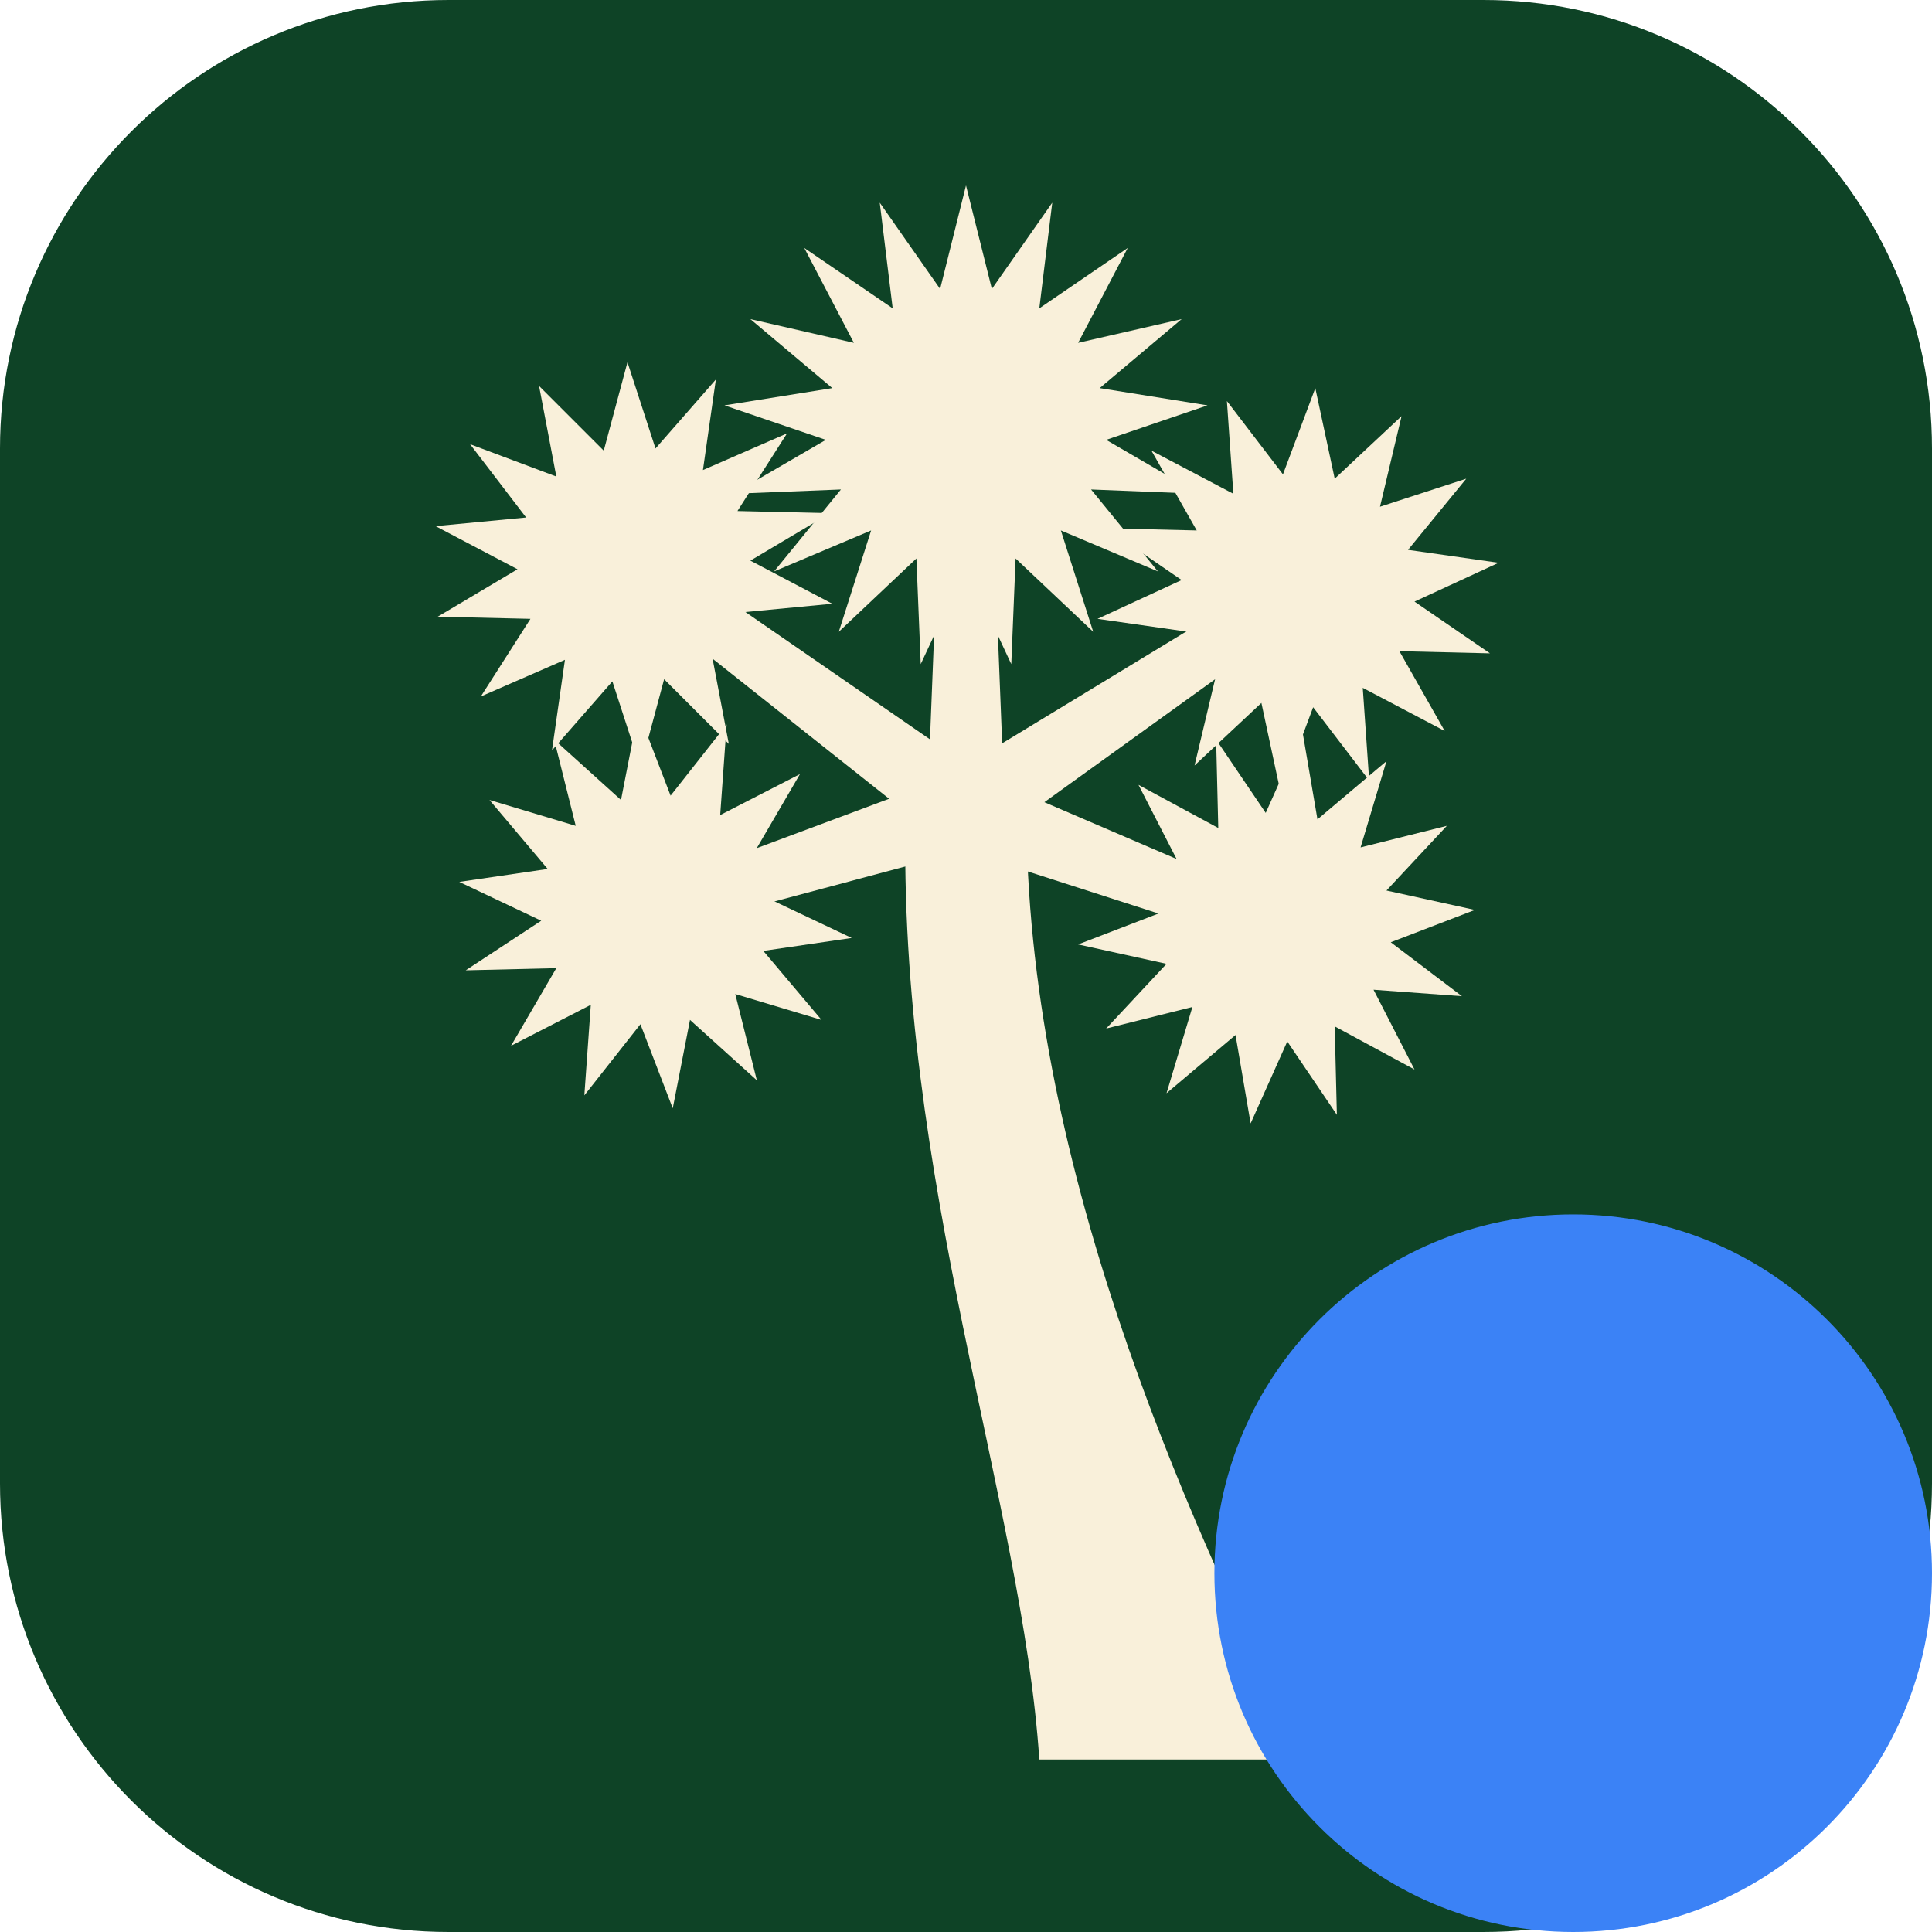
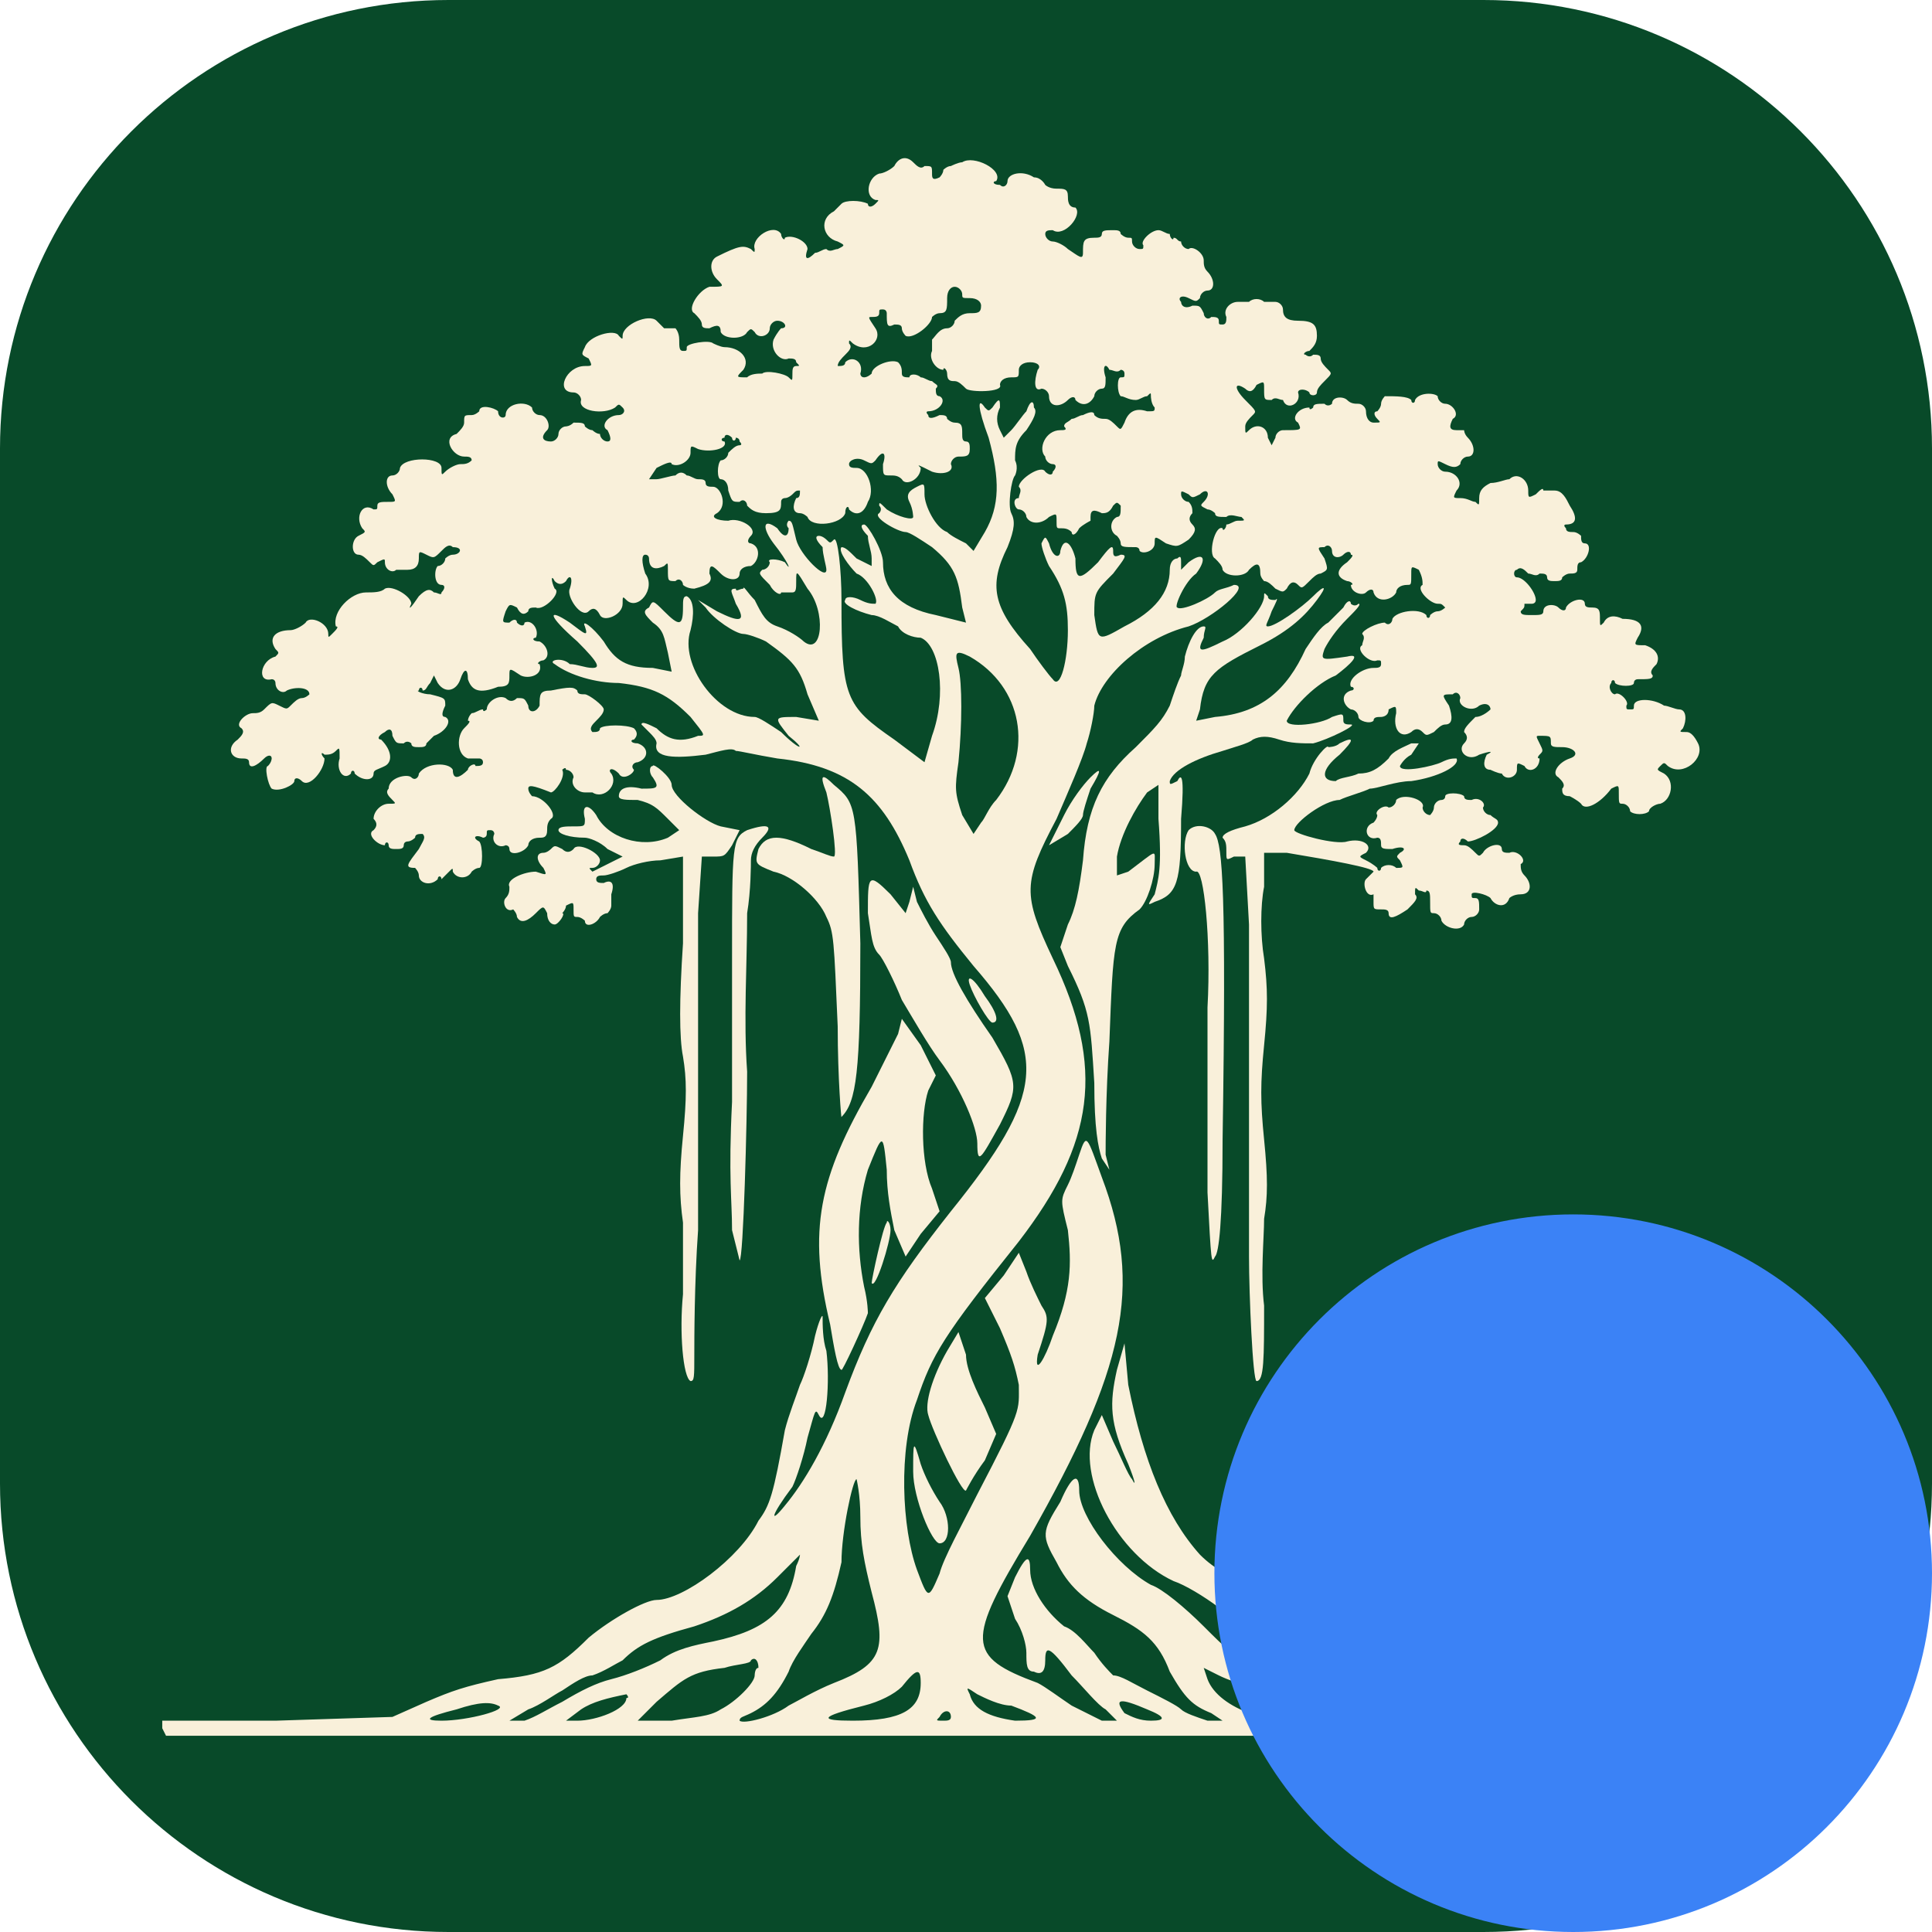
<svg xmlns="http://www.w3.org/2000/svg" width="48" height="48" viewBox="64 64 896 896" fill="none">
-   <rect x="64" y="64" width="896" height="896" rx="208" fill="#0E4326" />
-   <g fill="#F9F0DA">
-     <path d="M546 880C538 760 480 610 484 440L540 440C540 600 610 760 670 880Z" />
-     <polygon points="530,440 523,262 501,262 494,440" />
-     <polygon points="512,150 524,198 552,158 546,207 587,179 564,223 612,212 574,244 624,252 577,268 620,293 570,291 601,329 556,310 571,357 535,323 533,372 512,327 491,372 489,323 453,357 468,310 423,329 454,291 404,293 447,268 400,252 450,244 412,212 460,223 437,179 478,207 472,158 500,198" />
-     <polygon points="523,426 365,317 351,335 501,454" />
-     <polygon points="282,270 322,285 314,243 344,273 355,232 368,272 396,240 390,282 429,265 406,301 449,302 412,324 450,344 408,348 434,382 394,367 402,409 372,379 361,420 348,380 320,412 326,370 287,387 310,351 267,350 304,328 266,308 308,304" />
-     <polygon points="522,455 672,347 660,329 502,425" />
-     <polygon points="744,286 717,319 759,325 720,343 755,367 713,366 734,403 696,383 699,426 673,392 658,432 649,390 618,419 628,377 588,390 615,357 573,351 612,333 577,309 619,310 598,273 636,293 633,250 659,284 674,244 683,286 714,257 704,299" />
-     <polygon points="507,423 365,476 371,496 517,457" />
-     <polygon points="280,514 315,491 277,473 318,467 291,435 331,447 321,407 352,435 360,394 375,433 401,400 398,442 435,423 414,459 456,458 421,481 459,499 418,505 445,537 405,525 415,565 384,537 376,578 361,539 335,572 338,530 301,549 322,513" />
-     <polygon points="506,457 652,504 660,484 518,423" />
-     <polygon points="742,526 701,523 720,560 683,540 684,581 661,547 644,585 637,544 605,571 617,531 577,541 605,511 564,502 603,487 570,462 611,465 592,428 629,448 628,407 651,441 668,403 675,444 707,417 695,457 735,447 707,477 748,486 709,501" />
+   <rect x="64" y="64" width="896" height="896" rx="208" fill="#084A29" />
+   <g fill="#F9F0DA" transform="translate(64 64) scale(1.75) translate(0 512) scale(1 -1)">
+     <path d="M237 468 c-1 -1 -3 -2 -4 -2 -3 -1 -4 -6 -1 -7 1 0 1 0 0 -1 -1 -1 -2 -1 -2 0 -2 1 -6 1 -7 0 0 0 -1 -1 -2 -2 -4 -2 -3 -7 1 -8 2 -1 2 -1 0 -2 -1 0 -2 -1 -3 0 -1 0 -2 -1 -3 -1 -2 -2 -3 -2 -2 1 0 2 -4 4 -6 3 0 -1 -1 0 -1 1 -2 3 -8 -1 -7 -4 0 -1 0 -1 -1 0 -2 1 -3 1 -9 -2 -2 -1 -2 -4 0 -6 2 -2 2 -2 -2 -2 -3 -1 -6 -6 -4 -7 1 -1 2 -2 2 -3 0 -1 1 -1 2 -1 2 1 3 1 3 -1 1 -2 6 -2 7 0 1 1 1 1 2 0 1 -2 4 -1 4 1 0 1 1 2 2 2 2 0 3 -2 1 -2 0 0 -1 -1 -2 -3 -1 -3 2 -6 4 -5 1 0 2 0 2 -1 1 -1 1 -1 0 -1 -1 0 -1 -1 -1 -2 0 -2 0 -2 -1 -1 -1 1 -6 2 -7 1 -1 0 -3 0 -4 -1 -3 0 -3 0 -1 2 2 3 -1 6 -5 6 -1 0 -3 1 -3 1 -1 1 -7 0 -7 -1 0 -1 0 -1 -1 -1 -1 0 -1 1 -1 3 0 2 -1 3 -1 3 -1 0 -2 0 -3 0 0 0 -1 1 -2 2 -2 2 -9 -1 -9 -4 0 -1 0 -1 -1 0 -1 2 -8 0 -9 -3 -1 -2 -1 -2 1 -3 1 -2 1 -2 -1 -2 -5 0 -8 -7 -3 -7 1 0 2 -1 2 -2 -1 -3 6 -4 9 -2 1 1 1 1 2 0 1 -1 0 -2 -1 -2 -3 0 -5 -3 -3 -4 1 -2 1 -3 0 -3 -1 0 -2 1 -2 2 -1 0 -2 1 -2 1 -1 0 -2 1 -2 1 0 1 -1 1 -3 1 -1 -1 -2 -1 -2 -1 -1 0 -2 -1 -2 -2 0 -1 -1 -2 -2 -2 -2 0 -3 1 -1 3 1 1 0 4 -2 4 -1 0 -2 1 -2 2 -2 2 -7 1 -7 -2 0 -1 -2 -1 -2 1 -1 1 -5 2 -5 0 0 0 -1 -1 -2 -1 -2 0 -2 0 -2 -2 0 -1 -1 -2 -2 -3 -4 -1 -1 -6 2 -6 1 0 2 0 2 -1 -1 -1 -2 -1 -3 -1 -1 0 -3 -1 -4 -2 -1 -1 -1 -1 -1 1 0 3 -10 3 -11 0 0 -1 -1 -2 -2 -2 -2 0 -2 -3 0 -5 1 -2 1 -2 -1 -2 -2 0 -3 0 -3 -1 0 -1 0 -1 -1 -1 -3 2 -5 -2 -3 -5 1 -1 1 -1 -1 -2 -2 -1 -2 -5 0 -5 1 0 2 -1 3 -2 1 -1 1 -1 2 0 2 1 2 1 2 0 0 -2 2 -3 3 -2 1 0 2 0 3 0 2 0 3 1 3 3 0 2 0 2 2 1 2 -1 2 -1 4 1 1 1 2 2 3 1 3 0 2 -2 0 -2 -1 0 -2 -1 -2 -1 0 -1 -1 -2 -2 -2 -1 -1 -1 -5 1 -5 1 0 1 -1 0 -2 0 -1 -1 0 -2 0 -1 1 -2 1 -4 -1 -2 -3 -3 -4 -2 -2 0 2 -5 5 -7 4 -1 -1 -3 -1 -5 -1 -4 0 -9 -5 -8 -9 1 0 0 -1 -1 -2 -1 -1 -1 -1 -1 0 0 3 -5 5 -6 3 -1 -1 -3 -2 -4 -2 -4 0 -6 -2 -4 -5 1 -1 1 -1 0 -2 -4 -1 -5 -7 -1 -6 1 0 1 -1 1 -1 0 -2 2 -3 3 -2 2 1 6 1 6 -1 0 0 -1 -1 -2 -1 -1 0 -2 -1 -3 -2 -1 -1 -1 -1 -3 0 -2 1 -2 1 -4 -1 -1 -1 -2 -1 -3 -1 -2 0 -5 -3 -3 -4 1 -1 0 -2 -1 -3 -3 -2 -2 -5 1 -5 1 0 2 0 2 -1 0 -2 2 -1 4 1 1 1 2 1 2 0 0 0 0 -1 -1 -2 -1 0 0 -5 1 -6 2 -1 6 1 6 2 0 1 1 1 2 0 2 -2 6 3 6 6 -1 1 -1 2 0 1 1 0 2 0 3 1 1 1 1 1 1 -2 -1 -3 1 -6 3 -4 0 1 1 1 1 0 2 -2 5 -2 5 0 0 1 1 1 3 2 2 1 2 4 -1 7 -1 0 -1 1 1 2 1 1 2 1 2 -1 1 -2 1 -2 3 -2 1 1 2 0 2 0 0 -1 1 -1 2 -1 1 0 2 0 2 1 0 0 1 1 2 2 3 1 5 4 3 5 -1 0 -1 1 0 3 0 2 0 2 -4 3 -2 0 -4 1 -3 1 0 1 1 1 1 0 1 0 1 1 2 2 l1 2 1 -2 c2 -3 5 -2 6 1 1 3 2 3 2 0 1 -3 3 -4 8 -2 3 0 3 1 3 3 0 2 0 2 3 0 2 -1 6 0 5 3 -1 0 0 1 1 1 2 1 1 4 -1 5 -2 0 -2 1 -1 1 1 2 -1 5 -3 4 0 -1 -1 -1 -2 0 0 1 -1 1 -2 0 -2 0 -2 0 -1 3 1 2 1 2 3 1 1 -2 2 -2 3 -1 0 1 1 1 2 1 2 -1 7 4 5 5 -1 2 -1 4 0 2 1 -1 2 -1 3 0 1 2 2 1 1 -2 -1 -2 3 -8 5 -6 1 1 2 1 3 -1 1 -2 6 0 6 3 0 2 0 2 1 1 3 -3 8 3 5 7 -1 3 -1 5 0 5 1 0 1 -1 1 -1 0 -3 2 -3 4 -2 1 1 1 1 1 -1 0 -3 0 -3 2 -3 1 1 2 0 2 -1 0 0 1 -1 3 -1 4 1 5 2 4 4 0 3 1 2 3 0 2 -2 5 -2 5 0 0 1 1 2 3 2 2 1 3 5 0 6 -1 0 -1 1 0 2 2 2 -3 5 -6 4 -3 0 -5 1 -3 2 3 2 1 7 -1 7 -1 0 -2 0 -2 1 0 1 -1 1 -2 1 -1 0 -2 1 -3 1 -1 1 -2 1 -3 0 -1 0 -4 -1 -5 -1 l-2 0 2 3 c2 1 4 2 4 1 2 -1 5 1 5 3 0 2 0 2 2 1 3 -1 8 0 7 2 -1 0 -1 1 0 1 0 1 1 1 2 0 0 -1 1 -1 1 0 0 0 1 0 1 -1 1 -1 0 -1 0 -1 -1 0 -2 -1 -3 -2 0 -1 -1 -2 -2 -2 -1 -1 -1 -5 0 -5 1 0 2 -1 2 -3 1 -3 1 -3 3 -3 1 1 2 0 2 -1 1 -1 2 -2 5 -2 4 0 4 1 4 3 0 1 1 1 1 1 1 0 2 1 2 1 1 1 1 1 2 1 0 -1 0 -2 -1 -2 -1 -2 -1 -4 1 -4 1 0 2 -1 2 -1 1 -3 9 -2 10 1 0 2 1 2 1 1 2 -2 4 -1 5 2 2 3 0 9 -3 9 -1 0 -2 0 -2 1 0 1 2 2 4 1 2 -1 2 -1 3 0 2 3 3 2 2 -1 0 -3 0 -3 2 -3 1 0 2 0 3 -1 1 -2 5 0 5 3 -1 1 -1 1 3 -1 3 -1 6 0 5 2 0 1 1 2 2 2 2 0 3 0 3 2 0 1 0 2 -1 2 -1 0 -1 1 -1 2 0 2 0 3 -2 3 -1 0 -2 1 -2 1 0 1 -1 1 -2 1 -2 -1 -3 -1 -3 0 -1 1 0 1 0 1 3 0 5 3 3 4 -1 0 -1 1 -1 2 1 1 0 1 -1 2 -1 0 -2 1 -3 1 -1 1 -3 1 -3 0 -1 0 -2 0 -2 1 0 1 0 2 -1 3 -2 1 -7 -1 -7 -3 0 0 -1 -1 -2 -1 -1 0 -1 1 -1 1 1 3 -2 5 -4 3 0 -1 -1 -1 -2 -1 0 1 1 2 2 3 1 1 2 2 1 3 0 1 0 1 1 0 4 -3 8 1 6 4 -2 3 -2 3 -1 3 1 0 2 0 2 1 0 1 0 1 1 1 1 0 1 -1 1 -1 0 -3 0 -4 2 -3 1 0 2 0 2 -1 0 -1 1 -2 1 -2 2 -1 7 3 7 5 0 0 1 1 2 1 2 0 2 1 2 4 0 2 1 3 2 3 1 0 2 -1 2 -2 0 -1 0 -1 2 -1 2 0 3 -1 3 -2 0 -2 -1 -2 -3 -2 -2 0 -3 -1 -4 -2 0 -1 -1 -2 -2 -2 -2 0 -3 -2 -4 -3 0 -1 0 -2 0 -3 -1 -2 1 -5 3 -5 0 1 1 0 1 -1 0 -2 1 -2 2 -2 1 0 2 -1 3 -2 1 -1 10 -1 9 1 0 1 1 2 3 2 2 0 2 0 2 2 0 1 1 2 3 2 2 0 3 -1 2 -2 -1 -3 -1 -6 1 -5 1 0 2 -1 2 -2 0 -3 3 -3 5 -1 1 1 2 1 2 0 2 -2 4 -1 5 1 0 1 1 2 2 2 1 0 1 1 1 3 -1 3 0 4 1 2 1 0 2 -1 3 0 0 0 1 0 1 -1 0 -1 0 -1 -1 -1 -1 0 -1 -4 0 -5 1 0 2 -1 4 -1 1 0 2 1 3 1 1 1 1 1 1 0 0 0 0 -2 1 -3 0 -1 0 -1 -2 -1 -3 1 -5 0 -6 -3 -1 -2 -1 -2 -2 -1 -1 1 -2 2 -3 2 -1 0 -2 0 -3 1 0 1 -1 1 -3 0 -1 0 -2 -1 -3 -1 -1 -1 -2 -1 -2 -2 1 -1 0 -1 -1 -1 -4 0 -6 -5 -4 -7 0 -1 1 -2 2 -2 1 0 1 -1 0 -2 0 -1 -1 -1 -2 0 -1 2 -7 -2 -7 -4 1 -1 0 -2 0 -3 -2 0 -1 -3 0 -3 1 0 2 -1 2 -2 1 -2 4 -2 6 0 2 1 2 1 2 -1 0 -2 0 -2 1 -2 1 0 2 0 3 -1 0 -1 1 -1 2 1 1 1 3 2 3 2 0 0 0 0 0 1 0 2 1 2 3 1 1 0 2 0 3 2 1 1 1 1 2 0 0 -2 0 -3 -1 -3 -2 -1 -2 -4 0 -5 0 0 1 -1 1 -2 0 -1 1 -1 4 -1 0 0 1 0 1 -1 1 -1 4 0 4 2 0 2 0 2 3 0 3 -1 3 -1 6 1 2 2 2 3 1 4 -1 1 -1 2 0 3 0 1 0 2 -1 3 -1 0 -2 1 -2 2 0 1 0 1 2 0 1 -1 1 -1 3 0 2 2 3 0 1 -2 -1 -1 -1 -1 1 -2 1 0 2 -1 2 -1 0 -1 1 -1 3 -1 1 1 3 0 4 0 1 -1 1 -1 -1 -1 -1 0 -2 -1 -3 -1 0 -1 -1 -2 -1 -1 -2 1 -4 -7 -2 -8 1 -1 2 -2 2 -3 1 -2 6 -2 7 0 2 2 3 2 3 -1 0 -1 1 -2 1 -2 1 0 2 -1 3 -2 2 -1 2 -1 3 0 1 2 2 2 3 1 1 -1 1 -1 3 1 1 1 2 2 3 2 2 1 2 1 1 4 -2 3 -2 3 0 3 1 1 2 0 2 -1 0 -2 2 -2 3 -1 1 1 2 1 2 0 1 0 0 -1 -1 -2 -3 -2 -3 -4 0 -5 1 0 2 -1 1 -1 0 -2 3 -3 4 -2 1 1 2 1 2 0 1 -3 5 -2 6 0 0 1 1 2 3 2 1 0 1 0 1 3 0 2 0 2 2 1 1 -2 1 -3 1 -4 -2 -1 2 -5 4 -5 1 0 1 0 2 -1 0 0 -1 -1 -2 -1 -1 0 -2 -1 -2 -1 0 -1 -1 -1 -1 0 -2 2 -8 1 -9 -1 0 -1 -1 -2 -2 -1 -2 0 -6 -2 -6 -3 1 -1 0 -2 0 -3 -2 -1 2 -5 4 -4 1 0 1 0 1 -1 0 -1 -1 -1 -2 -1 -3 0 -7 -3 -6 -5 1 0 1 -1 0 -1 -3 -1 -2 -4 0 -5 1 0 2 -1 2 -2 0 -1 3 -2 4 -1 0 1 1 1 2 1 0 0 2 0 2 2 2 1 2 1 2 -1 -1 -4 1 -7 4 -5 1 1 2 1 3 0 1 -1 1 -1 3 0 1 1 2 2 3 2 2 0 2 2 1 5 -2 3 -2 3 1 3 1 1 2 0 2 -1 -1 -2 3 -4 5 -2 2 1 3 0 3 -1 0 0 -2 -2 -4 -2 -2 -2 -3 -3 -3 -4 1 -1 1 -2 0 -3 -2 -2 1 -5 4 -3 3 1 4 1 2 0 -1 -2 -1 -4 1 -4 0 0 2 -1 3 -1 1 -2 4 -1 4 1 0 2 0 2 2 1 1 -2 4 -1 4 2 -1 0 0 1 0 1 1 1 1 1 0 3 -1 2 -1 2 0 2 3 0 3 0 3 -2 0 -1 1 -1 3 -1 3 0 5 -2 2 -3 -3 -1 -5 -4 -3 -5 1 -1 2 -2 1 -3 0 -1 0 -2 2 -2 0 0 2 -1 3 -2 1 -2 5 0 8 4 2 1 2 1 2 -1 0 -3 0 -3 1 -3 1 0 2 -1 2 -2 1 -1 4 -1 5 0 0 1 2 2 3 2 3 1 4 6 1 8 -2 1 -2 1 -1 2 1 1 1 1 2 0 4 -3 10 2 8 6 -1 2 -2 3 -3 3 -2 0 -2 0 -1 1 1 2 1 5 -1 5 -1 0 -3 1 -4 1 -3 2 -8 2 -8 0 0 -1 0 -1 -1 -1 -1 0 -1 0 -1 1 1 1 -2 4 -3 3 -1 0 -2 2 -1 3 0 1 1 1 1 0 1 -1 5 -1 5 0 0 1 1 1 1 1 3 0 4 0 4 1 -1 1 0 2 1 3 1 2 0 4 -3 5 -3 0 -3 0 -2 2 2 3 1 5 -4 5 -2 1 -4 1 -5 -1 -1 -1 -1 -1 -1 1 0 2 0 3 -2 3 -1 0 -2 0 -2 1 0 2 -4 1 -5 -1 0 -1 -1 -1 -2 0 -1 1 -4 1 -4 -1 0 -1 -1 -1 -3 -1 -2 0 -3 0 -3 1 1 1 1 1 1 2 0 0 1 0 2 0 0 0 1 0 1 1 0 2 -3 6 -5 6 -1 0 -1 2 0 2 1 1 2 0 3 -1 1 0 2 -1 3 0 1 0 2 0 2 -1 0 -1 1 -1 2 -1 1 0 2 0 2 1 0 0 1 1 2 1 1 0 2 0 2 1 0 1 0 2 1 2 2 1 3 5 1 5 -1 0 -1 1 -1 2 0 0 -1 1 -2 1 -1 0 -2 0 -2 1 -1 1 0 1 0 1 3 0 3 2 1 5 -1 2 -2 4 -4 4 -1 0 -2 0 -3 0 0 1 -1 0 -2 -1 -2 -1 -2 -1 -2 1 0 3 -3 5 -5 3 -1 0 -3 -1 -5 -1 -2 -1 -3 -2 -3 -4 0 -2 0 -2 -1 -1 -1 0 -2 1 -4 1 -2 0 -2 0 -1 2 2 2 0 5 -3 5 -1 0 -2 1 -2 2 0 1 0 1 2 0 2 -1 3 -1 4 0 0 1 1 2 2 2 2 0 2 3 0 5 -1 1 -1 2 -1 2 0 0 -1 0 -2 0 -2 0 -2 1 -1 3 2 1 0 4 -2 4 -1 0 -2 1 -2 2 -1 1 -5 1 -6 -1 0 -1 -1 -1 -1 0 -1 1 -4 1 -7 1 0 0 -1 -1 -1 -2 0 -1 -1 -2 -1 -2 -1 0 -1 -1 0 -2 1 -1 1 -1 -1 -1 -1 0 -2 1 -2 3 0 1 -1 2 -2 2 -1 0 -2 0 -3 1 -1 1 -4 1 -4 -1 0 0 -1 -1 -2 0 -2 0 -3 0 -3 -1 0 0 -1 -1 -1 0 -3 0 -5 -3 -3 -4 1 -2 1 -2 -4 -2 -1 0 -2 -1 -2 -2 l-1 -2 -1 2 c0 3 -3 4 -5 2 -1 -1 -1 -1 -1 1 0 1 1 2 2 3 1 1 1 1 -2 4 -3 3 -3 5 0 3 1 -1 2 -1 3 1 2 1 2 1 2 -1 0 -3 0 -3 2 -3 1 1 2 0 3 0 1 -3 5 -1 4 2 0 1 2 1 3 0 0 -1 2 -1 2 0 0 1 1 2 2 3 2 2 2 2 1 3 -1 1 -2 2 -2 3 0 1 -1 1 -2 1 -1 -1 -2 0 -2 0 -1 0 0 1 1 1 1 1 2 2 2 4 0 3 -1 4 -5 4 -3 0 -4 1 -4 3 0 1 -1 2 -2 2 -1 0 -2 0 -3 0 -1 1 -3 1 -4 0 -1 0 -2 0 -3 0 -2 0 -4 -2 -3 -4 0 -1 0 -2 -1 -2 -1 0 -1 0 -1 1 0 1 -1 1 -2 1 -1 -1 -2 0 -2 1 -1 2 -1 2 -3 2 -2 -1 -3 0 -3 1 -1 1 0 2 2 1 2 -1 2 -1 3 0 0 1 1 2 2 2 2 0 2 3 0 5 -1 1 -1 2 -1 3 0 2 -3 4 -4 3 -1 0 -2 1 -2 2 -1 0 -1 1 -2 1 0 -1 -1 0 -1 1 -1 0 -2 1 -3 1 -2 0 -5 -3 -4 -4 0 -1 0 -1 -1 -1 -1 0 -2 1 -2 2 0 1 0 1 -1 1 -1 0 -2 1 -2 1 0 1 -1 1 -2 1 -2 0 -3 0 -3 -1 0 -1 -1 -1 -2 -1 -3 0 -3 -1 -3 -4 0 -2 -1 -1 -4 1 -1 1 -3 2 -4 2 -1 0 -2 1 -2 2 0 1 1 1 2 1 3 -2 8 4 6 6 -2 0 -2 2 -2 3 0 2 -1 2 -3 2 -2 0 -3 1 -3 1 0 0 -1 2 -3 2 -3 2 -7 1 -7 -1 0 -1 -1 -2 -2 -1 -2 0 -2 1 -1 1 2 3 -6 7 -9 5 -1 0 -3 -1 -3 -1 -1 0 -2 -1 -2 -1 0 -1 -1 -2 -1 -2 -2 -1 -2 0 -2 1 0 2 0 2 -2 2 -1 -1 -2 0 -3 1 -2 2 -4 1 -5 -1z" />
+     <path d="M263 404 c-1 -1 -1 -1 -2 0 -2 3 -2 0 1 -8 3 -11 3 -18 -1 -25 l-3 -5 -2 2 c-2 1 -4 2 -5 3 -3 1 -6 7 -6 10 0 3 0 3 -2 2 -2 -1 -3 -2 -2 -4 1 -2 1 -4 1 -4 0 -1 -4 0 -7 2 -2 2 -2 2 -2 1 1 -1 0 -2 0 -2 -2 -1 5 -5 7 -5 1 0 4 -2 7 -4 6 -5 7 -8 8 -16 l1 -4 -8 2 c-10 2 -14 7 -14 14 0 3 -4 10 -5 10 -1 0 -1 -1 1 -3 0 -2 1 -4 1 -6 l0 -2 -4 2 c-2 2 -3 3 -4 3 -1 -1 2 -5 4 -7 3 -1 6 -7 5 -8 -1 0 -2 0 -4 1 -2 1 -4 1 -4 0 -1 -1 3 -3 7 -4 2 0 5 -2 7 -3 1 -2 4 -3 6 -3 5 -2 7 -15 3 -26 l-2 -7 -8 6 c-13 9 -14 11 -14 37 0 8 -1 17 -2 16 -1 -1 -1 -1 -2 0 0 0 -1 1 -2 1 -1 0 -1 -1 1 -3 0 -2 1 -5 1 -6 0 -3 -7 4 -8 8 -1 4 -1 5 -2 5 0 0 -1 -1 0 -2 0 -2 -1 -3 -3 0 -4 3 -4 0 -1 -4 4 -5 5 -8 3 -5 -2 1 -5 1 -4 0 0 -1 -1 -2 -2 -2 -1 -1 -1 -1 2 -4 1 -2 3 -3 3 -2 1 0 2 0 3 0 1 0 1 1 1 3 0 3 0 3 3 -2 5 -6 4 -18 -1 -14 -1 1 -4 3 -7 4 -3 1 -4 3 -6 7 -2 2 -3 4 -3 3 -1 0 -2 -1 -2 0 -2 0 -1 -1 0 -4 3 -5 1 -5 -5 -2 l-5 3 2 -2 c2 -3 8 -7 10 -7 1 0 4 -1 6 -2 7 -5 9 -7 11 -14 l3 -7 -6 1 c-6 0 -6 0 -2 -5 5 -4 3 -4 -2 1 -3 2 -6 4 -7 4 -10 0 -20 14 -17 23 1 4 1 8 -1 9 -1 0 -1 -1 -1 -3 0 -5 -1 -5 -5 -1 -3 3 -3 3 -4 1 -2 -1 -1 -2 1 -4 3 -2 3 -4 4 -8 l1 -5 -5 1 c-7 0 -10 2 -13 7 -3 4 -6 6 -5 4 1 -3 0 -2 -4 1 -6 4 -6 2 2 -5 6 -6 6 -7 4 -7 -2 0 -4 1 -6 1 -2 2 -6 1 -4 0 4 -3 11 -5 17 -5 9 -1 13 -3 19 -9 4 -5 4 -5 2 -5 -5 -2 -8 -1 -11 2 -2 1 -4 2 -4 1 0 0 1 -1 2 -2 1 -1 2 -2 2 -3 -1 -4 5 -4 13 -3 4 1 7 2 8 1 1 0 5 -1 11 -2 19 -2 28 -10 35 -27 4 -11 8 -17 17 -28 20 -23 19 -34 -6 -65 -15 -19 -21 -29 -28 -48 -5 -14 -11 -24 -16 -30 -4 -5 -4 -3 2 5 1 2 3 8 4 13 2 7 2 8 3 6 2 -4 3 9 2 17 -1 3 -1 7 -1 9 0 1 -1 -1 -2 -5 -1 -5 -3 -11 -4 -13 -1 -3 -3 -8 -4 -12 -3 -17 -4 -20 -7 -24 -5 -10 -20 -21 -27 -21 -3 0 -12 -5 -18 -10 -8 -8 -12 -10 -24 -11 -9 -2 -12 -3 -19 -6 l-9 -4 -31 -1 -30 0 0 -2 1 -2 212 0 213 0 0 2 0 2 -30 0 -30 1 -10 4 c-7 3 -11 4 -17 5 -16 2 -19 3 -29 13 -5 4 -9 7 -14 9 -13 6 -17 8 -21 12 -9 10 -15 25 -19 45 l-1 11 -2 -7 c-2 -9 -2 -14 3 -25 2 -5 2 -6 1 -4 -1 1 -3 6 -5 10 l-3 7 -2 -4 c-5 -12 6 -33 21 -40 3 -1 8 -4 12 -7 4 -2 10 -6 13 -7 3 -2 6 -4 8 -5 3 -5 12 -10 17 -11 2 -1 7 -2 11 -4 l6 -3 -5 0 c-7 0 -13 2 -21 8 -5 4 -9 5 -21 8 -4 1 -6 3 -12 9 -5 5 -11 10 -14 11 -9 5 -19 18 -19 25 0 5 -2 4 -5 -3 -5 -8 -5 -9 -1 -16 3 -6 7 -10 15 -14 8 -4 12 -7 15 -15 4 -7 6 -9 11 -11 l3 -2 -4 0 c-3 1 -6 2 -7 3 -1 1 -5 3 -9 5 -4 2 -7 4 -9 4 -1 1 -3 3 -5 6 -2 2 -5 6 -8 7 -5 4 -9 10 -9 15 0 4 -1 4 -4 -2 l-2 -5 2 -6 c2 -3 3 -7 3 -9 0 -3 0 -5 2 -5 2 -1 3 0 3 3 0 4 1 4 7 -4 3 -3 7 -8 9 -9 l3 -3 -4 0 c-2 1 -6 3 -8 4 -3 2 -7 5 -9 6 -19 7 -19 11 -2 39 25 44 30 66 19 95 -4 11 -4 12 -6 6 -1 -3 -2 -6 -3 -8 -2 -4 -2 -4 0 -12 1 -9 1 -16 -4 -28 -2 -6 -5 -11 -4 -5 3 9 3 10 1 13 -1 2 -3 6 -4 9 l-2 5 -4 -6 -5 -6 4 -8 c3 -7 4 -10 5 -15 0 -7 1 -6 -11 -29 -4 -8 -9 -17 -10 -21 -3 -7 -3 -7 -6 1 -4 11 -5 32 0 45 4 12 7 17 27 42 20 26 23 46 9 75 -8 17 -8 20 1 37 3 7 7 16 8 20 1 3 2 8 2 10 2 8 13 18 25 21 6 2 17 11 12 11 -2 -1 -4 -1 -5 -2 -2 -2 -9 -5 -10 -4 -1 0 2 7 5 9 3 4 2 6 -2 3 l-2 -2 0 2 c0 1 0 2 -1 1 -1 0 -2 -1 -2 -3 0 -6 -4 -11 -12 -15 -7 -4 -7 -4 -8 3 0 6 0 6 5 11 3 4 4 5 2 5 -2 -1 -2 0 -2 1 0 2 -1 1 -4 -3 -5 -5 -6 -5 -6 1 -1 4 -3 6 -4 2 0 -2 -2 -2 -3 2 -1 2 -1 2 -2 0 0 -1 1 -4 2 -6 4 -6 5 -10 5 -17 0 -8 -2 -16 -4 -13 -1 1 -4 5 -6 8 -10 11 -11 17 -6 27 2 5 2 7 1 9 -1 2 0 9 1 10 0 0 1 2 0 4 0 3 0 5 3 8 2 3 3 5 2 6 0 2 -1 2 -2 -1 -1 -1 -3 -4 -4 -5 l-2 -2 -1 2 c-1 2 -1 4 0 6 0 2 0 3 -2 0z m-6 -66 c14 -8 17 -25 7 -38 -2 -2 -3 -5 -4 -6 l-2 -3 -3 5 c-2 6 -2 7 -1 14 1 10 1 21 0 25 -1 4 -1 5 3 3z m-29 -228 c0 -7 1 -12 3 -20 4 -15 3 -19 -10 -24 -5 -2 -10 -5 -12 -6 -4 -3 -12 -5 -13 -4 0 1 1 1 3 2 4 2 7 5 10 11 1 3 4 7 6 10 4 5 6 10 8 19 0 8 3 22 4 22 0 0 1 -4 1 -10z m-17 -13 c-2 -12 -8 -17 -22 -20 -5 -1 -10 -2 -14 -5 -4 -2 -9 -4 -13 -5 -4 -1 -8 -3 -13 -6 -4 -2 -7 -4 -10 -5 l-4 0 5 3 c3 1 7 4 9 5 3 2 6 4 8 4 3 1 6 3 8 4 4 4 8 6 19 9 9 3 16 7 22 13 3 3 6 6 6 6 0 0 0 -1 -1 -3z m-10 -27 c-1 0 -1 -2 -1 -2 0 -2 -5 -7 -9 -9 -3 -2 -7 -2 -13 -3 l-9 0 5 5 c7 6 9 8 18 9 3 1 7 1 7 2 1 1 2 0 2 -2z m133 -5 c8 -2 20 -8 17 -9 -13 -2 -28 3 -31 11 l-1 3 4 -2 c2 -1 7 -3 11 -3z m-90 1 c0 -7 -5 -10 -18 -10 -9 0 -9 1 3 4 4 1 8 3 10 5 4 5 5 5 5 1z m24 -6 c8 -3 9 -4 1 -4 -7 1 -11 3 -12 7 -1 2 -1 2 2 0 2 -1 6 -3 9 -3z m-102 2 c0 -3 -8 -6 -13 -6 l-3 0 4 3 c3 2 7 3 12 4 0 0 1 -1 0 -1z m-34 -2 c3 -1 -8 -4 -15 -4 -5 0 -4 1 4 3 6 2 9 2 11 1z m172 -1 c5 -2 5 -3 1 -3 -3 0 -5 1 -7 2 -3 4 -1 4 6 1z m88 0 c3 -1 5 -2 5 -2 2 -2 -7 -1 -14 1 l-6 2 5 0 c4 0 8 -1 10 -1z m-140 -2 c0 -1 -1 -1 -2 -1 -2 0 -2 0 -1 1 1 2 3 2 3 0z" />
+     <path d="M348 354 c-3 -3 -10 -8 -12 -8 -1 0 0 1 1 4 1 2 2 4 1 3 -1 0 -2 0 -2 1 -1 1 -1 1 -1 0 0 -3 -6 -10 -11 -12 -6 -3 -7 -3 -5 1 0 2 1 3 0 3 -2 0 -4 -4 -5 -8 0 -2 -1 -4 -1 -5 -1 -2 -2 -5 -3 -8 -2 -4 -4 -6 -9 -11 -9 -8 -13 -16 -14 -30 -1 -8 -2 -13 -4 -17 l-2 -6 2 -5 c6 -12 6 -15 7 -31 0 -12 1 -17 2 -20 l2 -3 -1 4 c0 2 0 16 1 30 1 26 1 30 8 35 2 2 4 8 4 12 0 4 1 4 -7 -2 l-3 -1 0 5 c1 6 5 13 8 17 l3 2 0 -9 c1 -13 0 -16 -1 -20 -2 -3 -2 -3 0 -2 6 2 7 5 7 22 1 12 0 12 -1 10 -2 -1 -2 -1 -2 0 1 3 7 6 14 8 3 1 7 2 8 3 2 1 4 1 7 0 3 -1 6 -1 9 -1 4 1 12 5 10 5 -1 0 -2 0 -2 1 0 2 0 2 -3 1 -3 -2 -12 -3 -12 -1 2 4 8 10 13 12 4 3 7 6 3 5 -7 -1 -7 -1 -6 2 1 2 3 5 6 8 2 2 4 4 3 4 -1 -1 -2 0 -2 0 0 1 -1 1 -2 -1 -1 -1 -3 -3 -4 -4 -2 -1 -4 -4 -6 -7 -5 -11 -12 -17 -24 -18 l-5 -1 1 3 c1 9 4 11 16 17 8 4 12 8 15 12 3 4 2 4 -1 1z" />
+     <path d="M146 329 c-3 0 -3 -1 -3 -4 -1 -2 -3 -2 -3 0 -1 2 -1 2 -3 2 -1 -1 -2 -1 -3 0 -2 1 -5 -1 -5 -3 0 0 -1 -1 -1 0 -1 0 -2 -1 -3 -1 -1 -1 -1 -2 -1 -2 1 0 0 -1 -1 -2 -2 -2 -2 -7 1 -8 0 0 2 0 3 0 0 0 1 0 1 -1 0 -1 -1 -1 -2 -1 0 1 -2 0 -2 -1 -2 -2 -4 -3 -4 0 -1 2 -7 2 -9 -1 0 -1 -1 -2 -2 -1 -1 1 -6 0 -6 -3 -1 -1 0 -2 1 -3 1 -1 1 -1 -1 -1 -2 0 -4 -2 -4 -4 1 -1 1 -2 0 -3 -2 -1 1 -4 3 -4 0 1 1 1 1 0 0 -1 1 -1 2 -1 1 0 2 0 2 1 0 1 1 1 1 1 1 0 2 1 2 1 0 1 1 1 2 1 1 -1 0 -2 -1 -4 -3 -4 -4 -5 -1 -5 0 0 1 -1 1 -2 0 -2 3 -3 5 -1 0 1 1 1 1 0 0 0 1 1 2 2 1 1 1 1 1 0 1 -2 4 -2 5 0 0 0 1 1 2 1 1 0 1 6 0 7 -2 1 -1 2 1 1 0 0 1 0 1 1 0 1 0 1 1 1 1 0 1 -1 1 -1 -1 -2 1 -4 3 -3 0 0 1 0 1 -1 0 -2 4 -1 5 1 0 1 1 2 3 2 1 0 2 0 2 2 0 1 0 2 1 3 2 1 -2 6 -5 6 0 0 -1 1 -1 2 0 1 1 1 6 -1 1 0 4 4 3 6 0 0 1 1 1 0 1 0 2 -1 2 -2 -1 -2 1 -4 3 -4 0 0 1 0 2 0 3 -2 7 2 5 5 -1 1 0 2 2 0 1 -2 4 0 4 1 -1 1 0 2 1 2 3 1 3 4 0 5 -2 0 -2 1 -1 1 1 1 1 2 0 3 -2 1 -8 1 -9 0 0 -1 -1 -1 -2 -1 -1 1 0 2 1 3 1 1 2 2 2 3 0 1 -4 4 -5 4 -1 0 -2 0 -2 1 -1 1 -2 1 -7 0z" />
+     <path d="M355 315 c-1 -1 -3 -1 -3 -1 0 1 -4 -3 -5 -7 -3 -6 -10 -12 -17 -14 -4 -1 -6 -2 -6 -3 1 -1 1 -2 1 -4 0 -2 0 -2 2 -1 l3 0 1 -18 c0 -9 0 -21 0 -24 0 -4 0 -13 0 -20 0 -12 0 -33 0 -44 0 -10 1 -33 2 -33 2 0 2 6 2 20 -1 8 0 18 0 23 1 6 1 11 0 21 -1 10 -1 15 0 25 1 10 1 15 0 23 -1 6 -1 14 0 19 l0 9 6 0 c12 -2 23 -4 23 -5 0 0 -1 -1 -2 -2 -1 -1 0 -5 2 -4 0 1 0 0 0 -2 0 -2 0 -2 2 -2 1 0 2 0 2 -1 0 -2 2 -1 5 1 2 2 3 3 2 4 0 2 0 2 1 1 1 0 2 -1 2 0 1 0 1 -1 1 -3 0 -3 0 -3 1 -3 1 0 2 -1 2 -2 1 -2 5 -3 6 -1 0 1 1 2 2 2 1 0 2 1 2 2 0 2 0 3 -1 3 -1 0 -1 0 -1 1 0 1 4 0 5 -1 1 -2 4 -3 5 0 0 0 1 1 3 1 3 0 3 3 1 5 -1 1 -1 2 -1 3 2 1 -1 4 -3 3 -1 0 -2 0 -2 1 0 2 -4 1 -5 -1 -1 -1 -1 -1 -2 0 -1 1 -2 2 -3 2 -1 0 -2 0 -1 1 0 1 1 1 2 0 2 0 8 3 8 5 0 1 -1 1 -2 2 -1 0 -2 1 -2 2 1 1 -1 3 -3 2 -1 0 -2 0 -2 1 -1 1 -5 1 -5 0 0 -1 -1 -1 -1 -1 -1 0 -2 -1 -2 -2 0 -1 -1 -2 -1 -2 -1 0 -2 1 -2 2 1 2 -5 4 -7 2 0 -1 -1 -2 -2 -2 -1 1 -4 -1 -3 -2 0 -1 -1 -2 -1 -2 -3 -1 -2 -5 1 -4 1 0 1 -1 1 -2 0 -1 1 -1 3 -1 3 1 4 0 2 -1 -1 -1 -1 -1 0 -2 1 -2 1 -2 -1 -2 -1 1 -3 1 -4 0 0 -1 -1 -1 -1 0 0 0 -1 1 -3 2 -2 1 -2 1 0 2 2 2 -1 4 -5 3 -3 -1 -14 2 -14 3 0 2 8 8 12 8 2 1 6 2 8 3 2 0 7 2 11 2 7 1 13 4 12 6 -1 0 -2 0 -4 -1 -2 -1 -11 -3 -11 -1 0 0 1 2 3 3 l2 3 -2 0 c-2 -1 -5 -2 -6 -4 -3 -3 -5 -4 -8 -4 -2 -1 -5 -1 -6 -2 -4 0 -4 3 1 7 4 4 4 5 0 3z" />
+     <path d="M173 309 c-1 0 -1 -2 0 -3 2 -3 1 -3 -3 -3 -4 1 -6 0 -6 -2 0 -1 2 -1 5 -1 4 -1 5 -2 8 -5 l3 -3 -3 -2 c-7 -3 -16 0 -19 6 -2 3 -4 3 -3 -1 0 -2 0 -2 -3 -2 -2 0 -4 0 -4 -1 0 -1 3 -2 7 -2 1 0 4 -1 6 -3 l4 -2 -4 -2 c-2 -1 -4 -2 -4 -2 -1 1 -1 1 0 1 1 0 2 1 2 2 0 2 -6 5 -7 3 -1 -1 -2 -1 -3 0 -2 1 -2 1 -3 0 0 0 -1 -1 -2 -1 -2 0 -2 -2 0 -4 1 -2 1 -2 -2 -1 -3 0 -8 -2 -7 -4 0 -1 0 -2 -1 -3 -1 -1 0 -4 2 -3 0 0 1 -1 1 -2 1 -2 3 -1 5 1 2 2 2 2 3 0 0 -2 1 -3 2 -3 1 0 3 3 2 3 0 0 1 1 1 2 2 1 2 1 2 -1 0 -2 0 -2 1 -2 1 0 2 -1 2 -1 0 -2 3 -1 4 1 0 0 1 1 2 1 0 0 1 1 1 2 0 1 0 2 0 3 1 3 0 4 -2 3 -1 0 -2 0 -2 1 0 1 1 1 2 1 1 0 4 1 6 2 2 1 6 2 9 2 l6 1 0 -23 c-1 -15 -1 -25 0 -30 1 -6 1 -11 0 -21 -1 -10 -1 -16 0 -23 0 -7 0 -14 0 -19 -1 -10 0 -22 2 -23 1 0 1 1 1 7 0 4 0 19 1 33 0 32 0 43 0 58 0 6 0 17 0 26 l1 15 3 0 c3 0 3 0 5 3 l2 4 -5 1 c-4 1 -13 8 -13 11 0 2 -5 6 -5 5z" />
+     <path d="M289 306 c-2 -2 -5 -6 -7 -10 l-4 -8 5 3 c2 2 4 4 4 5 0 1 1 4 2 7 3 5 3 6 0 3z" />
+     <path d="M219 302 c1 -4 3 -17 2 -17 -1 0 -3 1 -6 2 -8 4 -12 4 -14 0 -1 -4 -1 -4 4 -6 5 -1 12 -7 14 -12 2 -4 2 -6 3 -29 0 -14 1 -25 1 -24 4 4 5 12 5 46 -1 37 -1 37 -7 42 -3 3 -4 3 -2 -2z" />
+     <path d="M198 292 c-4 -2 -4 -4 -4 -34 0 -16 0 -33 0 -38 -1 -20 0 -26 0 -34 1 -4 2 -8 2 -8 1 0 2 37 2 50 -1 14 0 28 0 42 1 6 1 13 1 14 0 2 1 4 3 6 3 3 2 4 -4 2z" />
+     <path d="M315 292 c-2 -3 -1 -11 2 -11 2 1 4 -18 3 -36 0 -10 0 -20 0 -49 1 -19 1 -19 2 -17 1 1 2 9 2 31 1 65 0 78 -2 81 -1 2 -5 3 -7 1z" />
+     <path d="M230 270 c1 -6 1 -9 3 -11 1 -1 4 -7 6 -12 3 -5 7 -12 10 -16 6 -8 10 -18 10 -22 0 -6 1 -4 6 5 5 10 5 11 -2 23 -7 10 -11 17 -11 20 0 1 -2 4 -4 7 -2 3 -4 7 -5 9 l-1 4 -1 -4 -1 -3 -4 5 c-6 6 -6 5 -6 -5z" />
+     <path d="M257 251 c1 -3 5 -10 6 -10 2 0 1 3 -2 7 -3 5 -5 6 -4 3z" />
+     <path d="M238 238 c-1 -2 -4 -8 -7 -14 -14 -24 -17 -38 -11 -63 1 -6 2 -12 3 -12 0 -1 6 12 7 15 0 0 0 3 -1 7 -2 10 -2 21 1 31 4 10 4 10 5 0 0 -6 1 -11 2 -16 l3 -7 4 6 5 6 -2 6 c-3 7 -3 20 -1 26 l2 4 -4 8 -5 7 -1 -4z" />
+     <path d="M235 188 c-1 -1 -4 -15 -4 -16 1 -2 5 11 5 14 0 2 -1 3 -1 2z" />
+     <path d="M251 154 c-4 -7 -6 -14 -5 -17 1 -4 9 -21 10 -20 0 0 2 4 5 8 l3 7 -3 7 c-2 4 -5 10 -5 14 l-2 6 -3 -5z" />
+     <path d="M242 122 c0 -7 5 -19 7 -19 3 0 3 7 0 11 -2 3 -4 7 -5 10 -2 7 -2 6 -2 -2z" />
  </g>
  <circle cx="793.6" cy="793.6" r="166.4" fill="#3b82f6" />
</svg>
